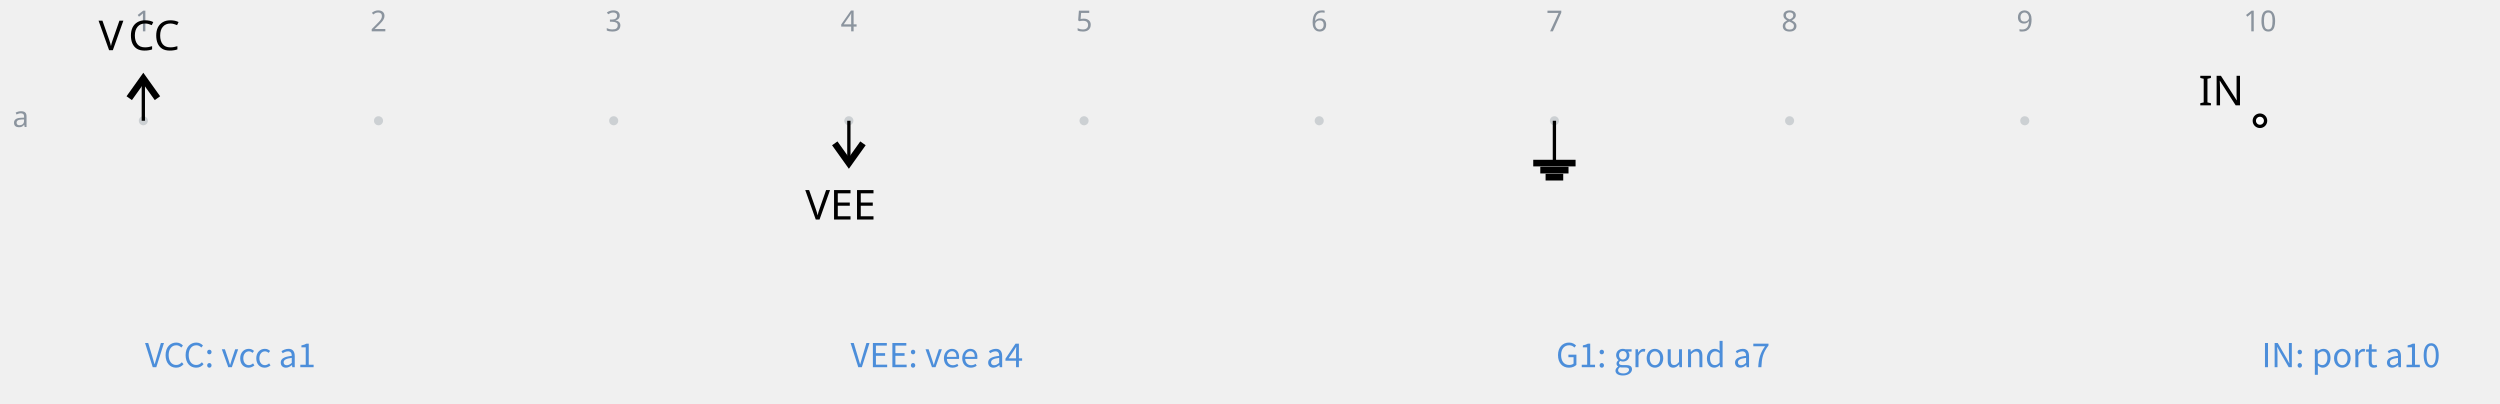
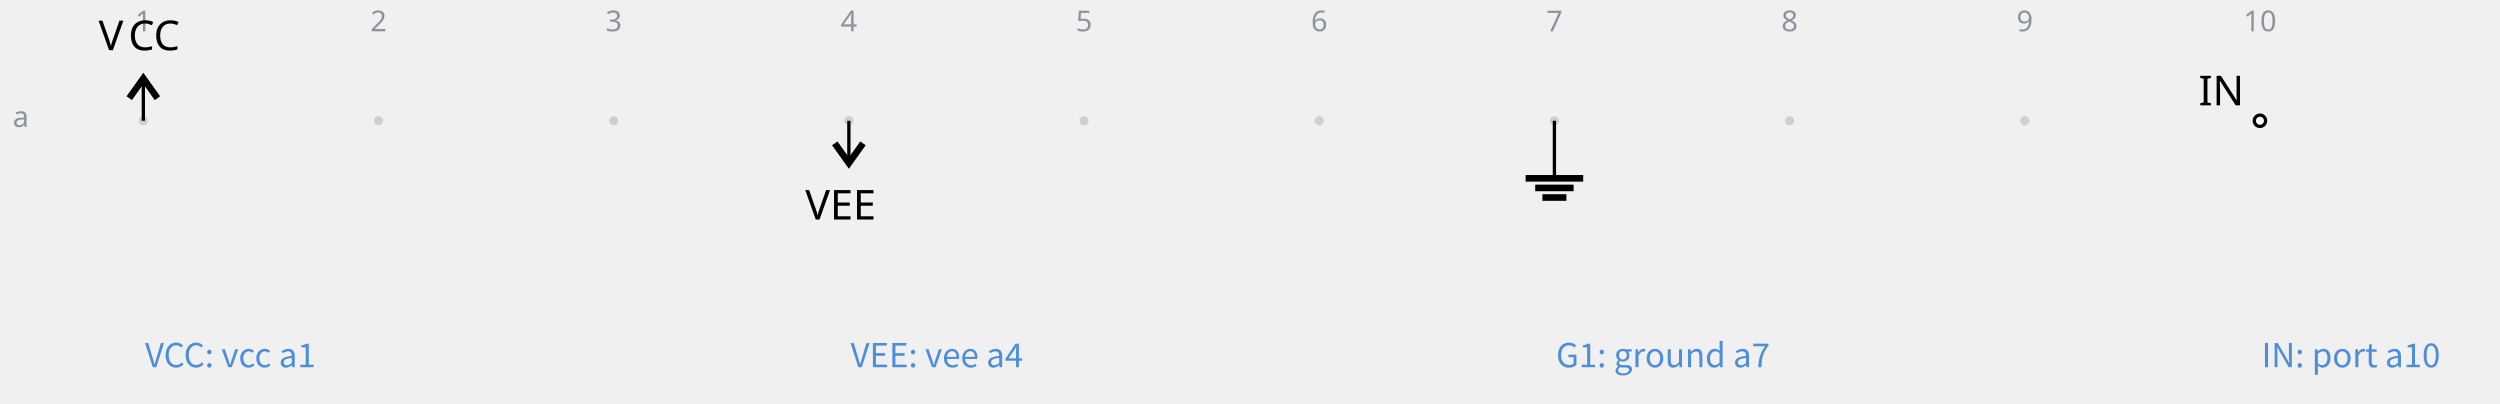
<svg xmlns="http://www.w3.org/2000/svg" fill="currentColor" width="806.557" height="130.178" viewBox="-72 -72 604.918 97.633">
  <g stroke="currentColor" stroke-miterlimit="10" stroke-width=".8">
    <path fill="#8b949e" fill-opacity=".35" stroke="none" stroke-opacity=".35" d="M-36.218-42.781a1.1 1.1 0 1 0-2.2 0 1.1 1.1 0 0 0 2.2 0M20.688-42.781a1.1 1.1 0 1 0-2.2 0 1.1 1.1 0 0 0 2.2 0M77.593-42.781a1.1 1.1 0 1 0-2.2 0 1.1 1.1 0 0 0 2.2 0M134.499-42.781a1.1 1.1 0 1 0-2.2 0 1.1 1.1 0 0 0 2.2 0M191.404-42.781a1.1 1.1 0 1 0-2.2 0 1.1 1.1 0 0 0 2.2 0M248.31-42.781a1.1 1.1 0 1 0-2.2 0 1.1 1.1 0 0 0 2.2 0M305.215-42.781a1.1 1.1 0 1 0-2.2 0 1.1 1.1 0 0 0 2.2 0M362.12-42.781a1.1 1.1 0 1 0-2.2 0 1.1 1.1 0 0 0 2.2 0M419.026-42.781a1.1 1.1 0 1 0-2.2 0 1.1 1.1 0 0 0 2.2 0M475.932-42.781a1.1 1.1 0 1 0-2.2 0 1.1 1.1 0 0 0 2.2 0m-1.1 0" />
    <g fill="#8b949e" stroke="#8b949e">
      <text x="-37.318" y="-42.781" fill="#8b949e" stroke="none" font-family="cmr7" font-size="7" transform="translate(-1.993 -21.645)">1</text>
    </g>
    <g fill="#8b949e" stroke="#8b949e">
      <text x="-37.318" y="-42.781" fill="#8b949e" stroke="none" font-family="cmr7" font-size="7" transform="translate(54.912 -21.645)">2</text>
    </g>
    <g fill="#8b949e" stroke="#8b949e">
      <text x="-37.318" y="-42.781" fill="#8b949e" stroke="none" font-family="cmr7" font-size="7" transform="translate(111.818 -21.645)">3</text>
    </g>
    <g fill="#8b949e" stroke="#8b949e">
      <text x="-37.318" y="-42.781" fill="#8b949e" stroke="none" font-family="cmr7" font-size="7" transform="translate(168.723 -21.645)">4</text>
    </g>
    <g fill="#8b949e" stroke="#8b949e">
      <text x="-37.318" y="-42.781" fill="#8b949e" stroke="none" font-family="cmr7" font-size="7" transform="translate(225.629 -21.645)">5</text>
    </g>
    <g fill="#8b949e" stroke="#8b949e">
      <text x="-37.318" y="-42.781" fill="#8b949e" stroke="none" font-family="cmr7" font-size="7" transform="translate(282.534 -21.645)">6</text>
    </g>
    <g fill="#8b949e" stroke="#8b949e">
      <text x="-37.318" y="-42.781" fill="#8b949e" stroke="none" font-family="cmr7" font-size="7" transform="translate(339.44 -21.645)">7</text>
    </g>
    <g fill="#8b949e" stroke="#8b949e">
      <text x="-37.318" y="-42.781" fill="#8b949e" stroke="none" font-family="cmr7" font-size="7" transform="translate(396.345 -21.645)">8</text>
    </g>
    <g fill="#8b949e" stroke="#8b949e">
      <text x="-37.318" y="-42.781" fill="#8b949e" stroke="none" font-family="cmr7" font-size="7" transform="translate(453.25 -21.645)">9</text>
    </g>
    <g fill="#8b949e" stroke="#8b949e">
      <text x="-37.318" y="-42.781" fill="#8b949e" stroke="none" font-family="cmr7" font-size="7" transform="translate(508.163 -21.645)">10</text>
    </g>
    <g fill="#8b949e" stroke="#8b949e">
      <text x="-37.318" y="-42.781" fill="#8b949e" stroke="none" font-family="cmr7" font-size="7" transform="translate(-31.62 1.507)">a</text>
    </g>
    <g stroke="none" font-family="cmr10" font-size="10">
      <text x="-37.318" y="-42.781" transform="translate(-10.833 -17.074)">V</text>
      <text x="-30.096" y="-42.781" transform="translate(-10.833 -17.074)">CC</text>
    </g>
    <g stroke-width="1.6">
      <path fill="none" d="m-40.732-48.244 3.414-4.78 3.415 4.78" />
      <path fill="none" stroke-width=".8" d="M-37.318-42.781v-10.243" />
    </g>
    <text x="-37.318" y="-42.781" stroke="none" font-family="cmr10" font-size="10" transform="translate(160.16 23.907)">VEE</text>
    <g stroke-width="1.6">
      <path fill="none" d="m129.984-37.318 3.415 4.78 3.414-4.78" />
      <path fill="none" stroke-width=".8" d="M133.399-42.781v10.243" />
    </g>
-     <path fill="none" d="M304.115-42.781v10.243" />
-     <path fill="none" stroke-width="1.6" d="M298.994-32.538h10.243m-8.536 1.707h6.828m-5.548 1.707h4.268" />
+     <path fill="none" d="M304.115-42.781v13.93" />
+     <path fill="none" stroke-width="1.6" d="M297.15-28.85h13.93m-11.608 2.32h9.287m-7.546 2.323h5.804" />
    <g fill="#ffffff">
      <path d="M476.197-42.781a1.365 1.365 0 1 0-2.73 0 1.365 1.365 0 0 0 2.73 0Zm-1.365 0" />
    </g>
    <text x="-37.318" y="-42.781" stroke="none" font-family="cmr10" font-size="10" transform="translate(497.305 -3.733)">IN</text>
    <g>
      <text x="-37.318" y="-42.781" fill="#4c8eda" stroke="none" font-family="'Noto Sans CJK JP','Noto Sans JP','Hiragino Sans','Yu Gothic',sans-serif" font-size="8" transform="translate(.4 59.639)">VCC: vcc a1</text>
    </g>
    <g>
      <text x="-37.318" y="-42.781" fill="#4c8eda" stroke="none" font-family="'Noto Sans CJK JP','Noto Sans JP','Hiragino Sans','Yu Gothic',sans-serif" font-size="8" transform="translate(171.116 59.639)">VEE: vee a4</text>
    </g>
    <g>
      <text x="-37.318" y="-42.781" fill="#4c8eda" stroke="none" font-family="'Noto Sans CJK JP','Noto Sans JP','Hiragino Sans','Yu Gothic',sans-serif" font-size="8" transform="translate(341.833 59.639)">G1: ground a7</text>
    </g>
    <g>
      <text x="-37.318" y="-42.781" fill="#4c8eda" stroke="none" font-family="'Noto Sans CJK JP','Noto Sans JP','Hiragino Sans','Yu Gothic',sans-serif" font-size="8" transform="translate(512.55 59.639)">IN: port a10</text>
    </g>
  </g>
</svg>
